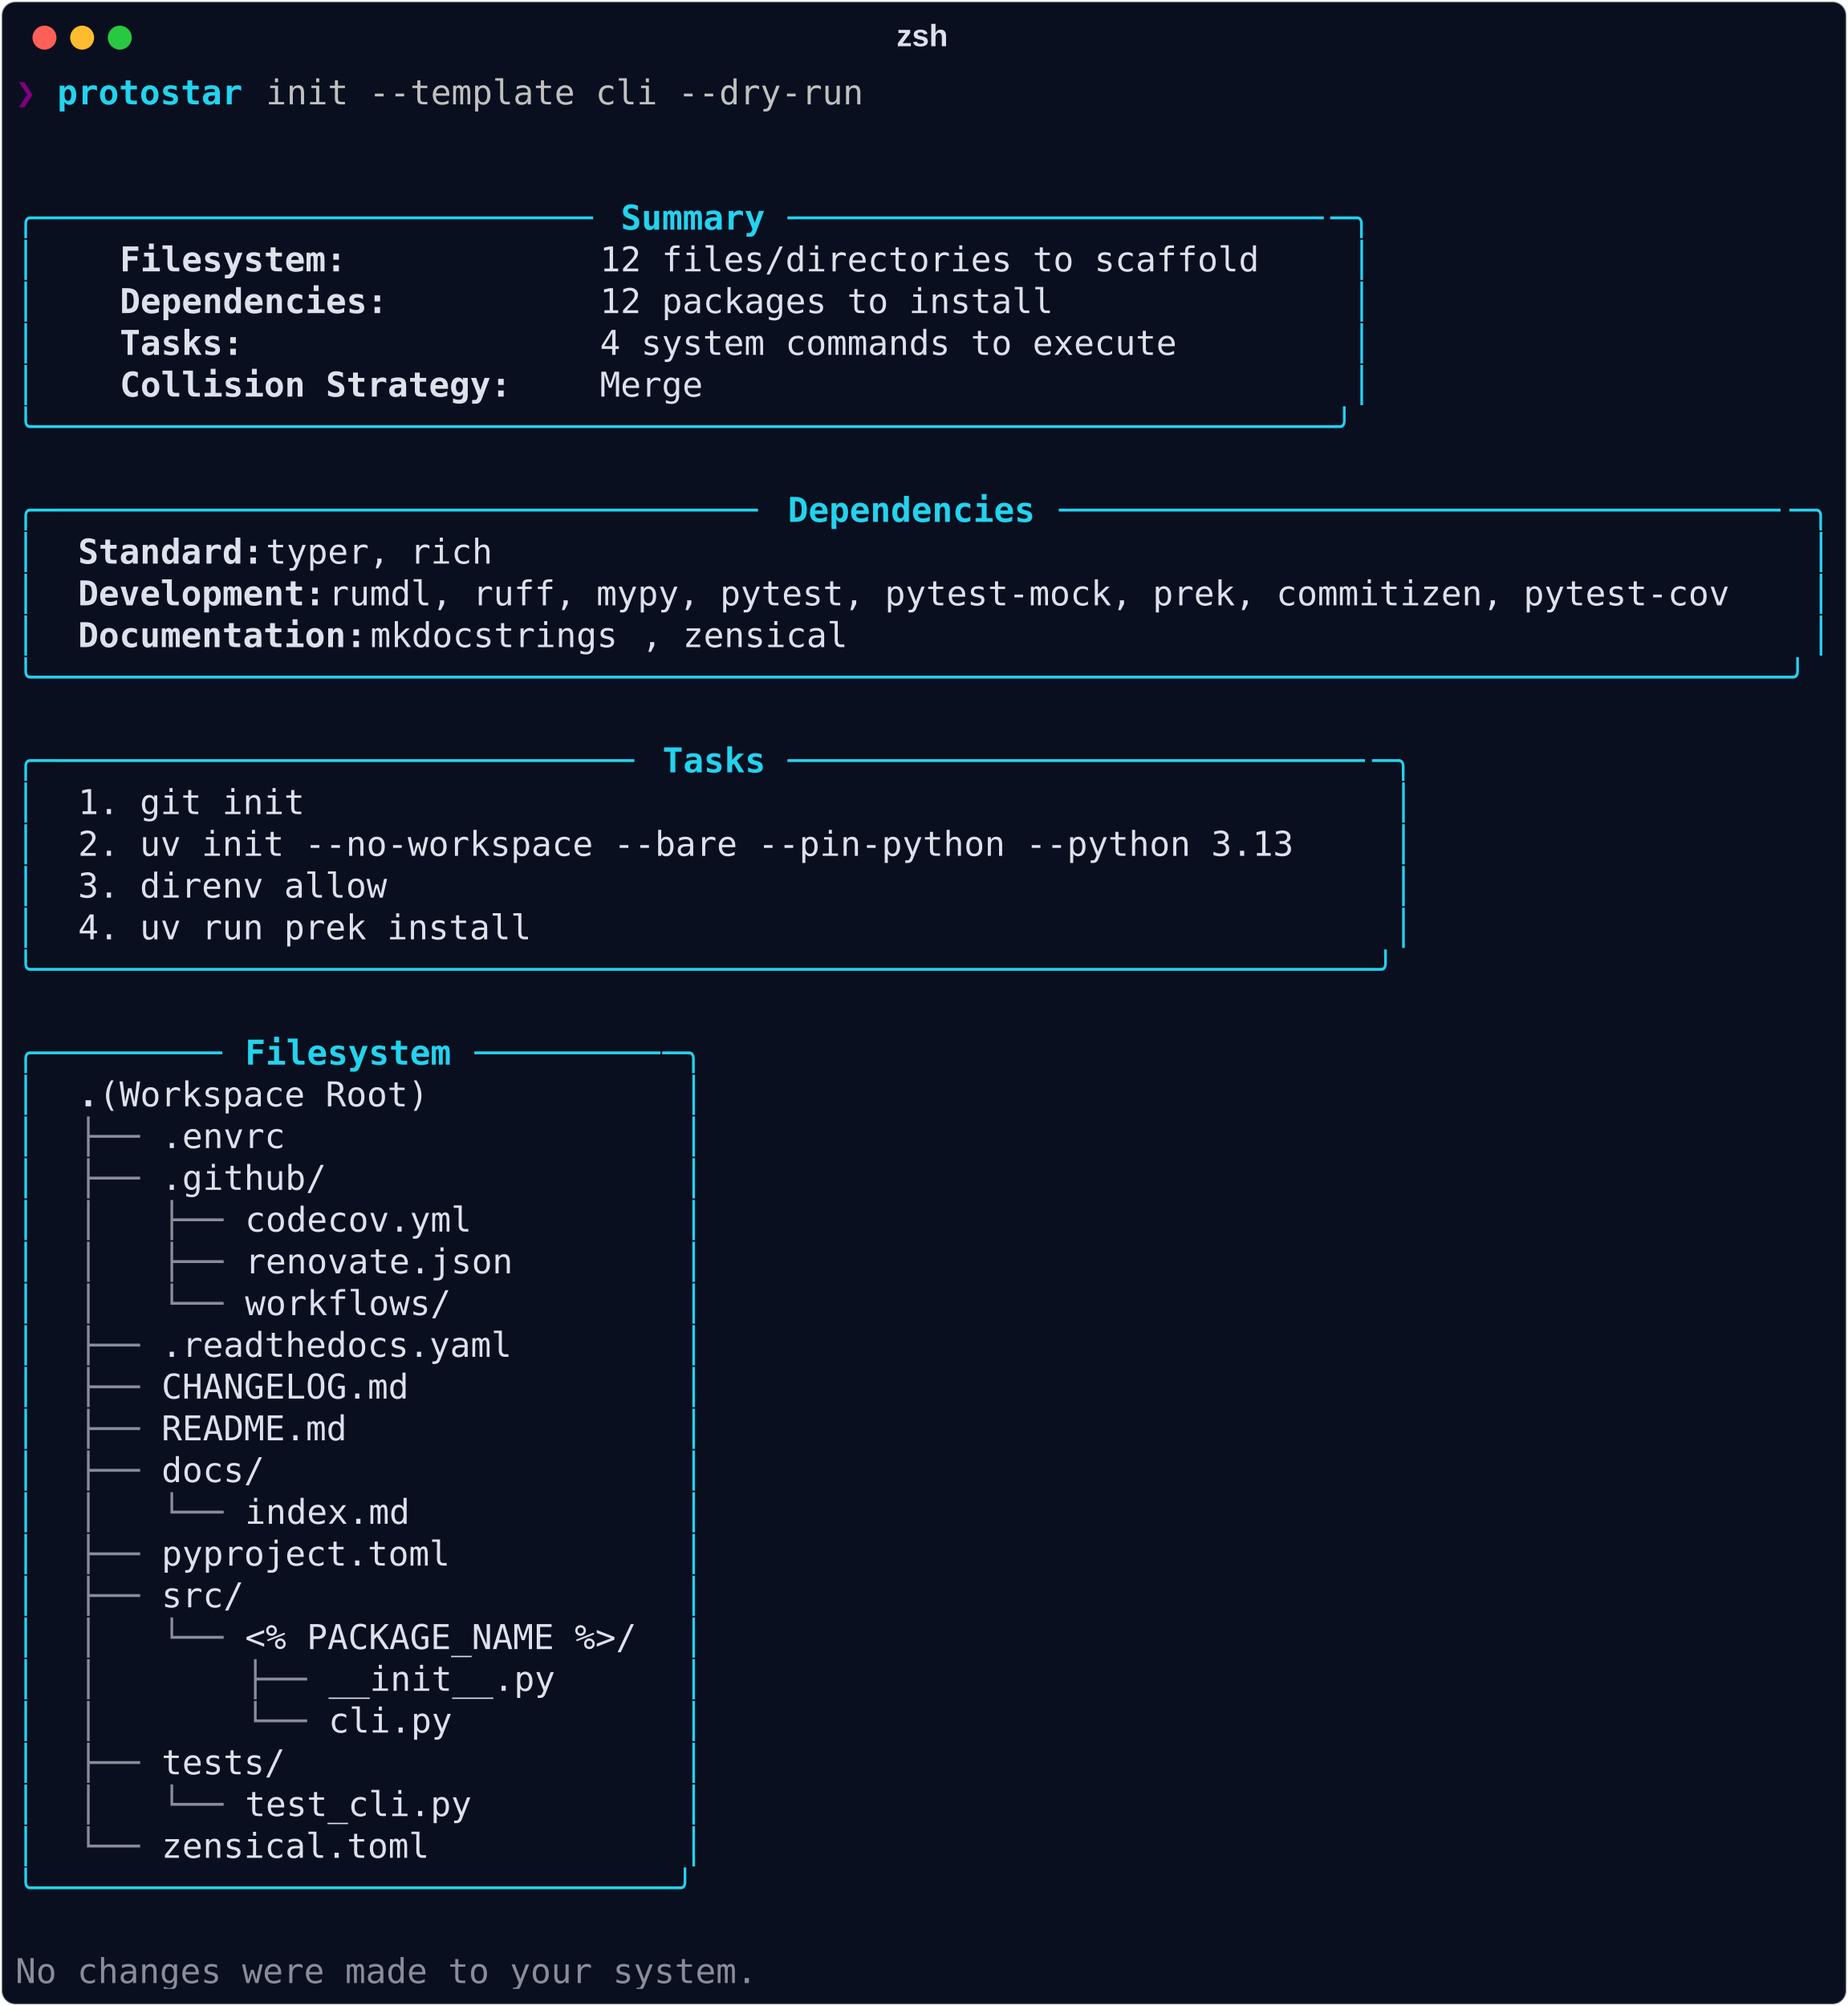
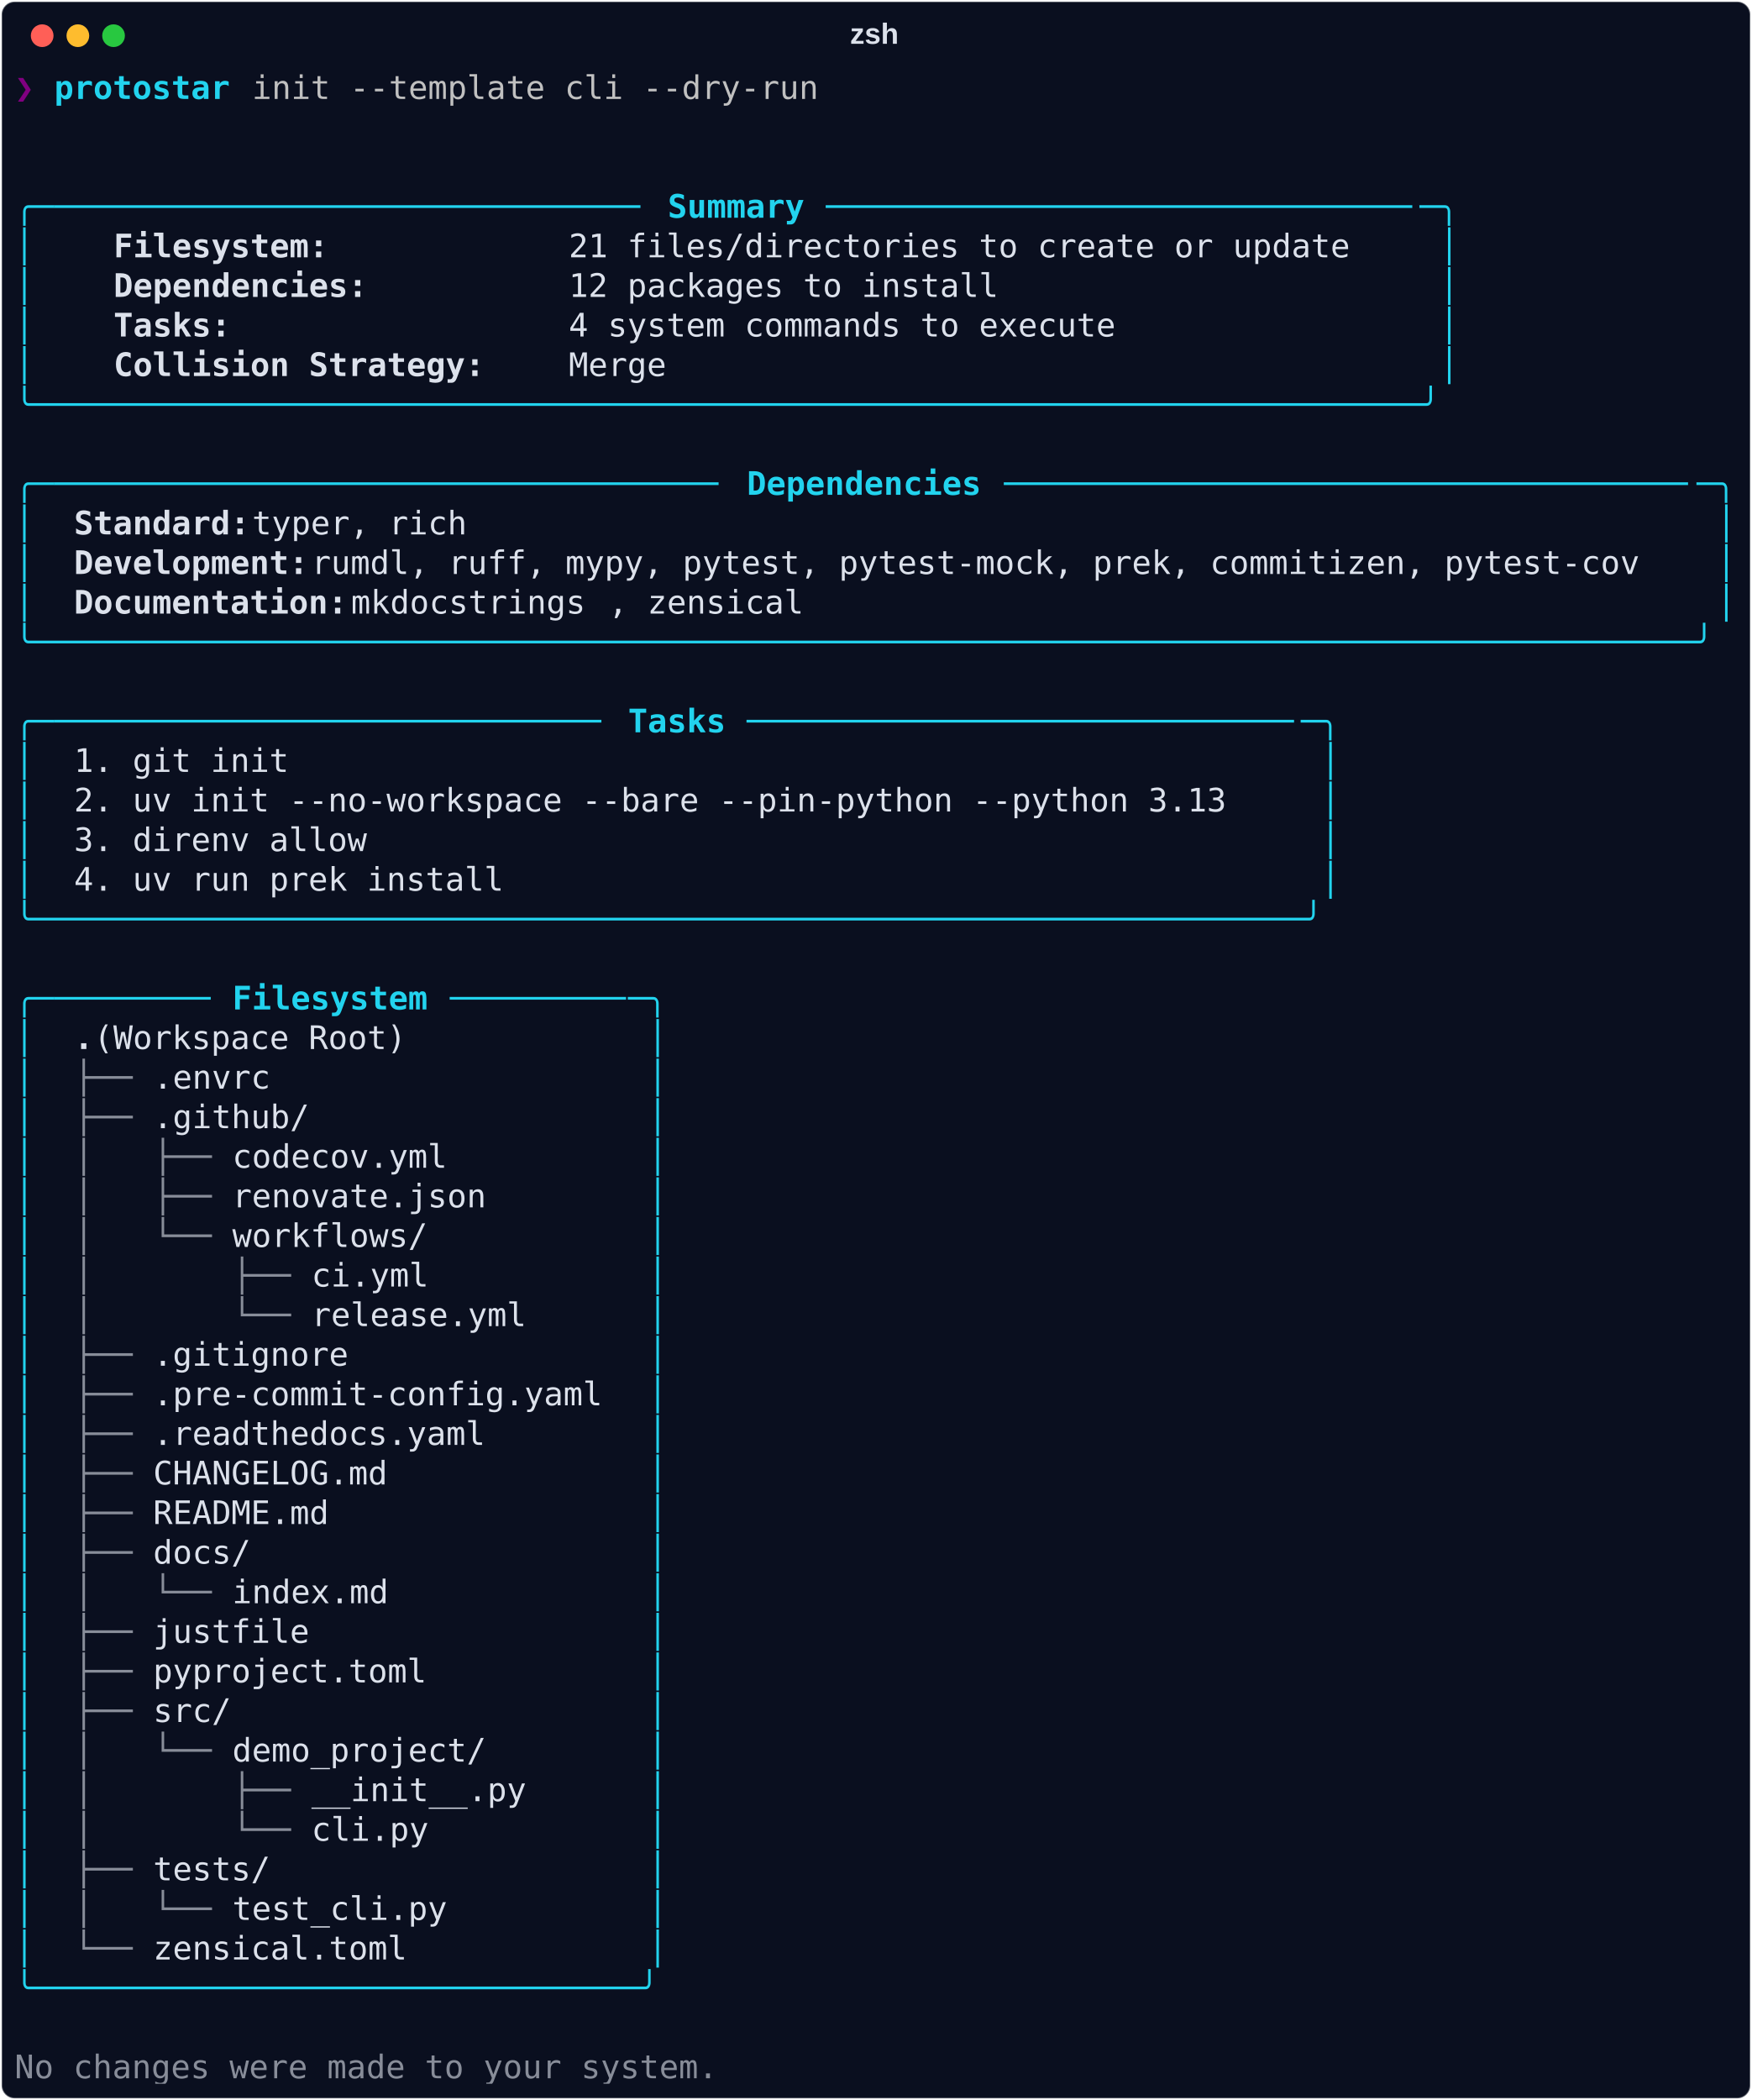
- <svg xmlns="http://www.w3.org/2000/svg" class="rich-terminal" viewBox="0 0 1080 1172.4">
+ <svg xmlns="http://www.w3.org/2000/svg" class="rich-terminal" viewBox="0 0 1080 1294.4">
  <style>

    @font-face {
        font-family: "Fira Code";
        src: local("FiraCode-Regular"),
                url("https://cdnjs.cloudflare.com/ajax/libs/firacode/6.2.0/woff2/FiraCode-Regular.woff2") format("woff2"),
                url("https://cdnjs.cloudflare.com/ajax/libs/firacode/6.2.0/woff/FiraCode-Regular.woff") format("woff");
        font-style: normal;
        font-weight: 400;
    }
    @font-face {
        font-family: "Fira Code";
        src: local("FiraCode-Bold"),
                url("https://cdnjs.cloudflare.com/ajax/libs/firacode/6.2.0/woff2/FiraCode-Bold.woff2") format("woff2"),
                url("https://cdnjs.cloudflare.com/ajax/libs/firacode/6.2.0/woff/FiraCode-Bold.woff") format("woff");
        font-style: bold;
        font-weight: 700;
    }

    .cli_dry_run-matrix {
        font-family: Fira Code, monospace;
        font-size: 20px;
        line-height: 24.4px;
        font-variant-east-asian: full-width;
    }

    .cli_dry_run-title {
        font-size: 18px;
        font-weight: bold;
        font-family: arial;
    }

    .cli_dry_run-r1 { fill: #800080;font-weight: bold }
.cli_dry_run-r2 { fill: #22d3ee;font-weight: bold }
.cli_dry_run-r3 { fill: #c0c0c0 }
.cli_dry_run-r4 { fill: #dce1eb }
.cli_dry_run-r5 { fill: #22d3ee }
.cli_dry_run-r6 { fill: #dce1eb;font-weight: bold }
.cli_dry_run-r7 { fill: #888d99 }
    </style>
  <defs>
    <clipPath id="cli_dry_run-clip-terminal">
-       <rect x="0" y="0" width="1060.4" height="1121.4" />
+       <rect x="0" y="0" width="1060.4" height="1243.4" />
    </clipPath>
    <clipPath id="cli_dry_run-line-0">
      <rect x="0" y="1.5" width="1061.4" height="24.65" />
    </clipPath>
    <clipPath id="cli_dry_run-line-1">
      <rect x="0" y="25.9" width="1061.4" height="24.65" />
    </clipPath>
    <clipPath id="cli_dry_run-line-2">
      <rect x="0" y="50.3" width="1061.4" height="24.65" />
    </clipPath>
    <clipPath id="cli_dry_run-line-3">
      <rect x="0" y="74.7" width="1061.4" height="24.65" />
    </clipPath>
    <clipPath id="cli_dry_run-line-4">
      <rect x="0" y="99.1" width="1061.4" height="24.65" />
    </clipPath>
    <clipPath id="cli_dry_run-line-5">
      <rect x="0" y="123.5" width="1061.4" height="24.65" />
    </clipPath>
    <clipPath id="cli_dry_run-line-6">
      <rect x="0" y="147.9" width="1061.4" height="24.65" />
    </clipPath>
    <clipPath id="cli_dry_run-line-7">
      <rect x="0" y="172.3" width="1061.4" height="24.65" />
    </clipPath>
    <clipPath id="cli_dry_run-line-8">
      <rect x="0" y="196.7" width="1061.4" height="24.65" />
    </clipPath>
    <clipPath id="cli_dry_run-line-9">
      <rect x="0" y="221.1" width="1061.4" height="24.65" />
    </clipPath>
    <clipPath id="cli_dry_run-line-10">
      <rect x="0" y="245.5" width="1061.4" height="24.65" />
    </clipPath>
    <clipPath id="cli_dry_run-line-11">
      <rect x="0" y="269.9" width="1061.4" height="24.65" />
    </clipPath>
    <clipPath id="cli_dry_run-line-12">
      <rect x="0" y="294.3" width="1061.4" height="24.65" />
    </clipPath>
    <clipPath id="cli_dry_run-line-13">
      <rect x="0" y="318.7" width="1061.4" height="24.65" />
    </clipPath>
    <clipPath id="cli_dry_run-line-14">
      <rect x="0" y="343.1" width="1061.4" height="24.65" />
    </clipPath>
    <clipPath id="cli_dry_run-line-15">
      <rect x="0" y="367.5" width="1061.4" height="24.65" />
    </clipPath>
    <clipPath id="cli_dry_run-line-16">
      <rect x="0" y="391.9" width="1061.4" height="24.65" />
    </clipPath>
    <clipPath id="cli_dry_run-line-17">
      <rect x="0" y="416.3" width="1061.4" height="24.65" />
    </clipPath>
    <clipPath id="cli_dry_run-line-18">
      <rect x="0" y="440.7" width="1061.4" height="24.65" />
    </clipPath>
    <clipPath id="cli_dry_run-line-19">
      <rect x="0" y="465.1" width="1061.4" height="24.65" />
    </clipPath>
    <clipPath id="cli_dry_run-line-20">
      <rect x="0" y="489.5" width="1061.4" height="24.65" />
    </clipPath>
    <clipPath id="cli_dry_run-line-21">
      <rect x="0" y="513.9" width="1061.4" height="24.65" />
    </clipPath>
    <clipPath id="cli_dry_run-line-22">
      <rect x="0" y="538.3" width="1061.4" height="24.65" />
    </clipPath>
    <clipPath id="cli_dry_run-line-23">
      <rect x="0" y="562.7" width="1061.4" height="24.65" />
    </clipPath>
    <clipPath id="cli_dry_run-line-24">
      <rect x="0" y="587.1" width="1061.4" height="24.65" />
    </clipPath>
    <clipPath id="cli_dry_run-line-25">
      <rect x="0" y="611.5" width="1061.4" height="24.65" />
    </clipPath>
    <clipPath id="cli_dry_run-line-26">
      <rect x="0" y="635.9" width="1061.4" height="24.65" />
    </clipPath>
    <clipPath id="cli_dry_run-line-27">
      <rect x="0" y="660.3" width="1061.4" height="24.65" />
    </clipPath>
    <clipPath id="cli_dry_run-line-28">
      <rect x="0" y="684.7" width="1061.4" height="24.65" />
    </clipPath>
    <clipPath id="cli_dry_run-line-29">
      <rect x="0" y="709.1" width="1061.4" height="24.65" />
    </clipPath>
    <clipPath id="cli_dry_run-line-30">
      <rect x="0" y="733.5" width="1061.4" height="24.65" />
    </clipPath>
    <clipPath id="cli_dry_run-line-31">
      <rect x="0" y="757.9" width="1061.4" height="24.65" />
    </clipPath>
    <clipPath id="cli_dry_run-line-32">
      <rect x="0" y="782.3" width="1061.4" height="24.65" />
    </clipPath>
    <clipPath id="cli_dry_run-line-33">
      <rect x="0" y="806.7" width="1061.4" height="24.65" />
    </clipPath>
    <clipPath id="cli_dry_run-line-34">
      <rect x="0" y="831.1" width="1061.4" height="24.65" />
    </clipPath>
    <clipPath id="cli_dry_run-line-35">
      <rect x="0" y="855.5" width="1061.4" height="24.65" />
    </clipPath>
    <clipPath id="cli_dry_run-line-36">
      <rect x="0" y="879.9" width="1061.4" height="24.65" />
    </clipPath>
    <clipPath id="cli_dry_run-line-37">
      <rect x="0" y="904.3" width="1061.4" height="24.65" />
    </clipPath>
    <clipPath id="cli_dry_run-line-38">
      <rect x="0" y="928.7" width="1061.4" height="24.65" />
    </clipPath>
    <clipPath id="cli_dry_run-line-39">
      <rect x="0" y="953.1" width="1061.4" height="24.65" />
    </clipPath>
    <clipPath id="cli_dry_run-line-40">
      <rect x="0" y="977.5" width="1061.4" height="24.65" />
    </clipPath>
    <clipPath id="cli_dry_run-line-41">
      <rect x="0" y="1001.9" width="1061.4" height="24.65" />
    </clipPath>
    <clipPath id="cli_dry_run-line-42">
      <rect x="0" y="1026.3" width="1061.4" height="24.65" />
    </clipPath>
    <clipPath id="cli_dry_run-line-43">
      <rect x="0" y="1050.7" width="1061.4" height="24.65" />
    </clipPath>
    <clipPath id="cli_dry_run-line-44">
      <rect x="0" y="1075.1" width="1061.4" height="24.65" />
    </clipPath>
+     <clipPath id="cli_dry_run-line-45">
+       <rect x="0" y="1099.5" width="1061.4" height="24.65" />
+     </clipPath>
+     <clipPath id="cli_dry_run-line-46">
+       <rect x="0" y="1123.9" width="1061.4" height="24.65" />
+     </clipPath>
+     <clipPath id="cli_dry_run-line-47">
+       <rect x="0" y="1148.3" width="1061.4" height="24.65" />
+     </clipPath>
+     <clipPath id="cli_dry_run-line-48">
+       <rect x="0" y="1172.7" width="1061.4" height="24.65" />
+     </clipPath>
+     <clipPath id="cli_dry_run-line-49">
+       <rect x="0" y="1197.1" width="1061.4" height="24.65" />
+     </clipPath>
  </defs>
-   <rect fill="#0a0f1f" stroke="rgba(255,255,255,0.35)" stroke-width="1" x="1" y="1" width="1078" height="1170.4" rx="8" />
+   <rect fill="#0a0f1f" stroke="rgba(255,255,255,0.35)" stroke-width="1" x="1" y="1" width="1078" height="1292.4" rx="8" />
  <text class="cli_dry_run-title" fill="#dce1eb" text-anchor="middle" x="539" y="27">zsh</text>
  <g transform="translate(26,22)">
    <circle cx="0" cy="0" r="7" fill="#ff5f57" />
    <circle cx="22" cy="0" r="7" fill="#febc2e" />
    <circle cx="44" cy="0" r="7" fill="#28c840" />
  </g>
  <g transform="translate(9, 41)" clip-path="url(#cli_dry_run-clip-terminal)">
    <g class="cli_dry_run-matrix">
      <text class="cli_dry_run-r1" x="0" y="20" textLength="24.4" clip-path="url(#cli_dry_run-line-0)">❯ </text>
      <text class="cli_dry_run-r2" x="24.4" y="20" textLength="122" clip-path="url(#cli_dry_run-line-0)">protostar </text>
      <text class="cli_dry_run-r3" x="146.4" y="20" textLength="353.8" clip-path="url(#cli_dry_run-line-0)">init --template cli --dry-run</text>
      <text class="cli_dry_run-r4" x="1061.4" y="20" textLength="12.2" clip-path="url(#cli_dry_run-line-0)">
</text>
      <text class="cli_dry_run-r4" x="1061.4" y="44.4" textLength="12.2" clip-path="url(#cli_dry_run-line-1)">
</text>
      <text class="cli_dry_run-r4" x="1061.4" y="68.8" textLength="12.2" clip-path="url(#cli_dry_run-line-2)">
</text>
      <text class="cli_dry_run-r5" x="0" y="93.2" textLength="24.4" clip-path="url(#cli_dry_run-line-3)">╭─</text>
-       <text class="cli_dry_run-r5" x="24.4" y="93.2" textLength="317.2" clip-path="url(#cli_dry_run-line-3)">──────────────────────────</text>
-       <text class="cli_dry_run-r2" x="353.8" y="93.2" textLength="85.4" clip-path="url(#cli_dry_run-line-3)">Summary</text>
-       <text class="cli_dry_run-r5" x="451.4" y="93.2" textLength="317.2" clip-path="url(#cli_dry_run-line-3)">──────────────────────────</text>
-       <text class="cli_dry_run-r5" x="768.6" y="93.2" textLength="24.4" clip-path="url(#cli_dry_run-line-3)">─╮</text>
+       <text class="cli_dry_run-r5" x="24.4" y="93.2" textLength="366" clip-path="url(#cli_dry_run-line-3)">──────────────────────────────</text>
+       <text class="cli_dry_run-r2" x="402.6" y="93.2" textLength="85.4" clip-path="url(#cli_dry_run-line-3)">Summary</text>
+       <text class="cli_dry_run-r5" x="500.2" y="93.2" textLength="366" clip-path="url(#cli_dry_run-line-3)">──────────────────────────────</text>
+       <text class="cli_dry_run-r5" x="866.2" y="93.2" textLength="24.4" clip-path="url(#cli_dry_run-line-3)">─╮</text>
      <text class="cli_dry_run-r4" x="1061.4" y="93.2" textLength="12.2" clip-path="url(#cli_dry_run-line-3)">
</text>
      <text class="cli_dry_run-r5" x="0" y="117.6" textLength="12.2" clip-path="url(#cli_dry_run-line-4)">│</text>
      <text class="cli_dry_run-r6" x="61" y="117.6" textLength="231.8" clip-path="url(#cli_dry_run-line-4)">        Filesystem:</text>
-       <text class="cli_dry_run-r4" x="341.6" y="117.6" textLength="390.4" clip-path="url(#cli_dry_run-line-4)">12 files/directories to scaffold</text>
-       <text class="cli_dry_run-r5" x="780.8" y="117.6" textLength="12.2" clip-path="url(#cli_dry_run-line-4)">│</text>
+       <text class="cli_dry_run-r4" x="341.6" y="117.6" textLength="488" clip-path="url(#cli_dry_run-line-4)">21 files/directories to create or update</text>
+       <text class="cli_dry_run-r5" x="878.4" y="117.6" textLength="12.2" clip-path="url(#cli_dry_run-line-4)">│</text>
      <text class="cli_dry_run-r4" x="1061.4" y="117.6" textLength="12.2" clip-path="url(#cli_dry_run-line-4)">
</text>
      <text class="cli_dry_run-r5" x="0" y="142" textLength="12.2" clip-path="url(#cli_dry_run-line-5)">│</text>
      <text class="cli_dry_run-r6" x="61" y="142" textLength="231.8" clip-path="url(#cli_dry_run-line-5)">      Dependencies:</text>
-       <text class="cli_dry_run-r4" x="341.6" y="142" textLength="390.4" clip-path="url(#cli_dry_run-line-5)">12 packages to install          </text>
-       <text class="cli_dry_run-r5" x="780.8" y="142" textLength="12.2" clip-path="url(#cli_dry_run-line-5)">│</text>
+       <text class="cli_dry_run-r4" x="341.6" y="142" textLength="488" clip-path="url(#cli_dry_run-line-5)">12 packages to install                  </text>
+       <text class="cli_dry_run-r5" x="878.4" y="142" textLength="12.2" clip-path="url(#cli_dry_run-line-5)">│</text>
      <text class="cli_dry_run-r4" x="1061.4" y="142" textLength="12.2" clip-path="url(#cli_dry_run-line-5)">
</text>
      <text class="cli_dry_run-r5" x="0" y="166.4" textLength="12.2" clip-path="url(#cli_dry_run-line-6)">│</text>
      <text class="cli_dry_run-r6" x="61" y="166.4" textLength="231.8" clip-path="url(#cli_dry_run-line-6)">             Tasks:</text>
-       <text class="cli_dry_run-r4" x="341.6" y="166.4" textLength="390.4" clip-path="url(#cli_dry_run-line-6)">4 system commands to execute    </text>
-       <text class="cli_dry_run-r5" x="780.8" y="166.4" textLength="12.2" clip-path="url(#cli_dry_run-line-6)">│</text>
+       <text class="cli_dry_run-r4" x="341.6" y="166.4" textLength="488" clip-path="url(#cli_dry_run-line-6)">4 system commands to execute            </text>
+       <text class="cli_dry_run-r5" x="878.4" y="166.4" textLength="12.2" clip-path="url(#cli_dry_run-line-6)">│</text>
      <text class="cli_dry_run-r4" x="1061.4" y="166.4" textLength="12.2" clip-path="url(#cli_dry_run-line-6)">
</text>
      <text class="cli_dry_run-r5" x="0" y="190.8" textLength="12.2" clip-path="url(#cli_dry_run-line-7)">│</text>
      <text class="cli_dry_run-r6" x="61" y="190.8" textLength="231.8" clip-path="url(#cli_dry_run-line-7)">Collision Strategy:</text>
-       <text class="cli_dry_run-r4" x="341.6" y="190.8" textLength="390.4" clip-path="url(#cli_dry_run-line-7)">Merge                           </text>
-       <text class="cli_dry_run-r5" x="780.8" y="190.8" textLength="12.2" clip-path="url(#cli_dry_run-line-7)">│</text>
+       <text class="cli_dry_run-r4" x="341.6" y="190.8" textLength="488" clip-path="url(#cli_dry_run-line-7)">Merge                                   </text>
+       <text class="cli_dry_run-r5" x="878.4" y="190.8" textLength="12.2" clip-path="url(#cli_dry_run-line-7)">│</text>
      <text class="cli_dry_run-r4" x="1061.4" y="190.8" textLength="12.2" clip-path="url(#cli_dry_run-line-7)">
</text>
-       <text class="cli_dry_run-r5" x="0" y="215.2" textLength="793" clip-path="url(#cli_dry_run-line-8)">╰───────────────────────────────────────────────────────────────╯</text>
+       <text class="cli_dry_run-r5" x="0" y="215.2" textLength="890.6" clip-path="url(#cli_dry_run-line-8)">╰───────────────────────────────────────────────────────────────────────╯</text>
      <text class="cli_dry_run-r4" x="1061.4" y="215.2" textLength="12.2" clip-path="url(#cli_dry_run-line-8)">
</text>
      <text class="cli_dry_run-r4" x="1061.4" y="239.6" textLength="12.2" clip-path="url(#cli_dry_run-line-9)">
</text>
      <text class="cli_dry_run-r5" x="0" y="264" textLength="24.4" clip-path="url(#cli_dry_run-line-10)">╭─</text>
      <text class="cli_dry_run-r5" x="24.4" y="264" textLength="414.8" clip-path="url(#cli_dry_run-line-10)">──────────────────────────────────</text>
      <text class="cli_dry_run-r2" x="451.4" y="264" textLength="146.4" clip-path="url(#cli_dry_run-line-10)">Dependencies</text>
      <text class="cli_dry_run-r5" x="610" y="264" textLength="427" clip-path="url(#cli_dry_run-line-10)">───────────────────────────────────</text>
      <text class="cli_dry_run-r5" x="1037" y="264" textLength="24.4" clip-path="url(#cli_dry_run-line-10)">─╮</text>
      <text class="cli_dry_run-r4" x="1061.4" y="264" textLength="12.2" clip-path="url(#cli_dry_run-line-10)">
</text>
      <text class="cli_dry_run-r5" x="0" y="288.4" textLength="12.2" clip-path="url(#cli_dry_run-line-11)">│</text>
      <text class="cli_dry_run-r6" x="36.6" y="288.4" textLength="109.8" clip-path="url(#cli_dry_run-line-11)">Standard:</text>
      <text class="cli_dry_run-r4" x="146.4" y="288.4" textLength="146.4" clip-path="url(#cli_dry_run-line-11)"> typer, rich</text>
      <text class="cli_dry_run-r5" x="1049.2" y="288.4" textLength="12.2" clip-path="url(#cli_dry_run-line-11)">│</text>
      <text class="cli_dry_run-r4" x="1061.4" y="288.4" textLength="12.2" clip-path="url(#cli_dry_run-line-11)">
</text>
      <text class="cli_dry_run-r5" x="0" y="312.8" textLength="12.2" clip-path="url(#cli_dry_run-line-12)">│</text>
      <text class="cli_dry_run-r6" x="36.6" y="312.8" textLength="146.4" clip-path="url(#cli_dry_run-line-12)">Development:</text>
      <text class="cli_dry_run-r4" x="183" y="312.8" textLength="841.8" clip-path="url(#cli_dry_run-line-12)"> rumdl, ruff, mypy, pytest, pytest-mock, prek, commitizen, pytest-cov</text>
      <text class="cli_dry_run-r5" x="1049.2" y="312.8" textLength="12.2" clip-path="url(#cli_dry_run-line-12)">│</text>
      <text class="cli_dry_run-r4" x="1061.4" y="312.8" textLength="12.2" clip-path="url(#cli_dry_run-line-12)">
</text>
      <text class="cli_dry_run-r5" x="0" y="337.2" textLength="12.2" clip-path="url(#cli_dry_run-line-13)">│</text>
      <text class="cli_dry_run-r6" x="36.6" y="337.2" textLength="170.8" clip-path="url(#cli_dry_run-line-13)">Documentation:</text>
      <text class="cli_dry_run-r4" x="207.4" y="337.2" textLength="158.6" clip-path="url(#cli_dry_run-line-13)"> mkdocstrings</text>
      <text class="cli_dry_run-r4" x="366" y="337.2" textLength="122" clip-path="url(#cli_dry_run-line-13)">, zensical</text>
      <text class="cli_dry_run-r5" x="1049.2" y="337.2" textLength="12.2" clip-path="url(#cli_dry_run-line-13)">│</text>
      <text class="cli_dry_run-r4" x="1061.4" y="337.2" textLength="12.2" clip-path="url(#cli_dry_run-line-13)">
</text>
      <text class="cli_dry_run-r5" x="0" y="361.6" textLength="1061.4" clip-path="url(#cli_dry_run-line-14)">╰─────────────────────────────────────────────────────────────────────────────────────╯</text>
      <text class="cli_dry_run-r4" x="1061.4" y="361.6" textLength="12.2" clip-path="url(#cli_dry_run-line-14)">
</text>
      <text class="cli_dry_run-r4" x="1061.4" y="386" textLength="12.2" clip-path="url(#cli_dry_run-line-15)">
</text>
      <text class="cli_dry_run-r5" x="0" y="410.4" textLength="24.4" clip-path="url(#cli_dry_run-line-16)">╭─</text>
      <text class="cli_dry_run-r5" x="24.4" y="410.4" textLength="341.6" clip-path="url(#cli_dry_run-line-16)">────────────────────────────</text>
      <text class="cli_dry_run-r2" x="378.2" y="410.4" textLength="61" clip-path="url(#cli_dry_run-line-16)">Tasks</text>
      <text class="cli_dry_run-r5" x="451.4" y="410.4" textLength="341.6" clip-path="url(#cli_dry_run-line-16)">────────────────────────────</text>
      <text class="cli_dry_run-r5" x="793" y="410.4" textLength="24.4" clip-path="url(#cli_dry_run-line-16)">─╮</text>
      <text class="cli_dry_run-r4" x="1061.4" y="410.4" textLength="12.2" clip-path="url(#cli_dry_run-line-16)">
</text>
      <text class="cli_dry_run-r5" x="0" y="434.8" textLength="12.2" clip-path="url(#cli_dry_run-line-17)">│</text>
      <text class="cli_dry_run-r4" x="36.6" y="434.8" textLength="158.6" clip-path="url(#cli_dry_run-line-17)">  1. git init</text>
      <text class="cli_dry_run-r5" x="805.2" y="434.8" textLength="12.2" clip-path="url(#cli_dry_run-line-17)">│</text>
      <text class="cli_dry_run-r4" x="1061.4" y="434.8" textLength="12.2" clip-path="url(#cli_dry_run-line-17)">
</text>
      <text class="cli_dry_run-r5" x="0" y="459.2" textLength="12.2" clip-path="url(#cli_dry_run-line-18)">│</text>
      <text class="cli_dry_run-r4" x="36.6" y="459.2" textLength="744.2" clip-path="url(#cli_dry_run-line-18)">  2. uv init --no-workspace --bare --pin-python --python 3.13</text>
      <text class="cli_dry_run-r5" x="805.2" y="459.2" textLength="12.2" clip-path="url(#cli_dry_run-line-18)">│</text>
      <text class="cli_dry_run-r4" x="1061.4" y="459.2" textLength="12.2" clip-path="url(#cli_dry_run-line-18)">
</text>
      <text class="cli_dry_run-r5" x="0" y="483.6" textLength="12.2" clip-path="url(#cli_dry_run-line-19)">│</text>
      <text class="cli_dry_run-r4" x="36.6" y="483.6" textLength="207.4" clip-path="url(#cli_dry_run-line-19)">  3. direnv allow</text>
      <text class="cli_dry_run-r5" x="805.2" y="483.6" textLength="12.2" clip-path="url(#cli_dry_run-line-19)">│</text>
      <text class="cli_dry_run-r4" x="1061.4" y="483.6" textLength="12.2" clip-path="url(#cli_dry_run-line-19)">
</text>
      <text class="cli_dry_run-r5" x="0" y="508" textLength="12.2" clip-path="url(#cli_dry_run-line-20)">│</text>
      <text class="cli_dry_run-r4" x="36.6" y="508" textLength="292.8" clip-path="url(#cli_dry_run-line-20)">  4. uv run prek install</text>
      <text class="cli_dry_run-r5" x="805.2" y="508" textLength="12.2" clip-path="url(#cli_dry_run-line-20)">│</text>
      <text class="cli_dry_run-r4" x="1061.4" y="508" textLength="12.2" clip-path="url(#cli_dry_run-line-20)">
</text>
      <text class="cli_dry_run-r5" x="0" y="532.4" textLength="817.4" clip-path="url(#cli_dry_run-line-21)">╰─────────────────────────────────────────────────────────────────╯</text>
      <text class="cli_dry_run-r4" x="1061.4" y="532.4" textLength="12.2" clip-path="url(#cli_dry_run-line-21)">
</text>
      <text class="cli_dry_run-r4" x="1061.4" y="556.8" textLength="12.2" clip-path="url(#cli_dry_run-line-22)">
</text>
      <text class="cli_dry_run-r5" x="0" y="581.2" textLength="24.4" clip-path="url(#cli_dry_run-line-23)">╭─</text>
      <text class="cli_dry_run-r5" x="24.4" y="581.2" textLength="97.6" clip-path="url(#cli_dry_run-line-23)">────────</text>
      <text class="cli_dry_run-r2" x="134.2" y="581.2" textLength="122" clip-path="url(#cli_dry_run-line-23)">Filesystem</text>
      <text class="cli_dry_run-r5" x="268.4" y="581.2" textLength="109.8" clip-path="url(#cli_dry_run-line-23)">─────────</text>
      <text class="cli_dry_run-r5" x="378.2" y="581.2" textLength="24.4" clip-path="url(#cli_dry_run-line-23)">─╮</text>
      <text class="cli_dry_run-r4" x="1061.4" y="581.2" textLength="12.2" clip-path="url(#cli_dry_run-line-23)">
</text>
      <text class="cli_dry_run-r5" x="0" y="605.6" textLength="12.2" clip-path="url(#cli_dry_run-line-24)">│</text>
      <text class="cli_dry_run-r6" x="36.6" y="605.6" textLength="12.2" clip-path="url(#cli_dry_run-line-24)">.</text>
      <text class="cli_dry_run-r4" x="48.8" y="605.6" textLength="207.4" clip-path="url(#cli_dry_run-line-24)"> (Workspace Root)</text>
      <text class="cli_dry_run-r5" x="390.4" y="605.6" textLength="12.2" clip-path="url(#cli_dry_run-line-24)">│</text>
      <text class="cli_dry_run-r4" x="1061.4" y="605.6" textLength="12.2" clip-path="url(#cli_dry_run-line-24)">
</text>
      <text class="cli_dry_run-r5" x="0" y="630" textLength="12.2" clip-path="url(#cli_dry_run-line-25)">│</text>
      <text class="cli_dry_run-r7" x="36.6" y="630" textLength="48.8" clip-path="url(#cli_dry_run-line-25)">├── </text>
      <text class="cli_dry_run-r4" x="85.4" y="630" textLength="73.2" clip-path="url(#cli_dry_run-line-25)">.envrc</text>
      <text class="cli_dry_run-r5" x="390.4" y="630" textLength="12.2" clip-path="url(#cli_dry_run-line-25)">│</text>
      <text class="cli_dry_run-r4" x="1061.4" y="630" textLength="12.2" clip-path="url(#cli_dry_run-line-25)">
</text>
      <text class="cli_dry_run-r5" x="0" y="654.4" textLength="12.2" clip-path="url(#cli_dry_run-line-26)">│</text>
      <text class="cli_dry_run-r7" x="36.6" y="654.4" textLength="48.8" clip-path="url(#cli_dry_run-line-26)">├── </text>
      <text class="cli_dry_run-r4" x="85.4" y="654.4" textLength="97.6" clip-path="url(#cli_dry_run-line-26)">.github/</text>
      <text class="cli_dry_run-r5" x="390.4" y="654.4" textLength="12.2" clip-path="url(#cli_dry_run-line-26)">│</text>
      <text class="cli_dry_run-r4" x="1061.4" y="654.4" textLength="12.2" clip-path="url(#cli_dry_run-line-26)">
</text>
      <text class="cli_dry_run-r5" x="0" y="678.8" textLength="12.2" clip-path="url(#cli_dry_run-line-27)">│</text>
      <text class="cli_dry_run-r7" x="36.6" y="678.8" textLength="48.8" clip-path="url(#cli_dry_run-line-27)">│   </text>
      <text class="cli_dry_run-r7" x="85.4" y="678.8" textLength="48.8" clip-path="url(#cli_dry_run-line-27)">├── </text>
      <text class="cli_dry_run-r4" x="134.2" y="678.8" textLength="134.2" clip-path="url(#cli_dry_run-line-27)">codecov.yml</text>
      <text class="cli_dry_run-r5" x="390.4" y="678.8" textLength="12.2" clip-path="url(#cli_dry_run-line-27)">│</text>
      <text class="cli_dry_run-r4" x="1061.4" y="678.8" textLength="12.2" clip-path="url(#cli_dry_run-line-27)">
</text>
      <text class="cli_dry_run-r5" x="0" y="703.2" textLength="12.2" clip-path="url(#cli_dry_run-line-28)">│</text>
      <text class="cli_dry_run-r7" x="36.6" y="703.2" textLength="48.8" clip-path="url(#cli_dry_run-line-28)">│   </text>
      <text class="cli_dry_run-r7" x="85.4" y="703.2" textLength="48.8" clip-path="url(#cli_dry_run-line-28)">├── </text>
      <text class="cli_dry_run-r4" x="134.2" y="703.2" textLength="158.6" clip-path="url(#cli_dry_run-line-28)">renovate.json</text>
      <text class="cli_dry_run-r5" x="390.4" y="703.2" textLength="12.2" clip-path="url(#cli_dry_run-line-28)">│</text>
      <text class="cli_dry_run-r4" x="1061.4" y="703.2" textLength="12.2" clip-path="url(#cli_dry_run-line-28)">
</text>
      <text class="cli_dry_run-r5" x="0" y="727.6" textLength="12.2" clip-path="url(#cli_dry_run-line-29)">│</text>
      <text class="cli_dry_run-r7" x="36.6" y="727.6" textLength="48.8" clip-path="url(#cli_dry_run-line-29)">│   </text>
      <text class="cli_dry_run-r7" x="85.4" y="727.6" textLength="48.8" clip-path="url(#cli_dry_run-line-29)">└── </text>
      <text class="cli_dry_run-r4" x="134.2" y="727.6" textLength="122" clip-path="url(#cli_dry_run-line-29)">workflows/</text>
      <text class="cli_dry_run-r5" x="390.4" y="727.6" textLength="12.2" clip-path="url(#cli_dry_run-line-29)">│</text>
      <text class="cli_dry_run-r4" x="1061.4" y="727.6" textLength="12.2" clip-path="url(#cli_dry_run-line-29)">
</text>
      <text class="cli_dry_run-r5" x="0" y="752" textLength="12.2" clip-path="url(#cli_dry_run-line-30)">│</text>
-       <text class="cli_dry_run-r7" x="36.6" y="752" textLength="48.8" clip-path="url(#cli_dry_run-line-30)">├── </text>
-       <text class="cli_dry_run-r4" x="85.4" y="752" textLength="207.4" clip-path="url(#cli_dry_run-line-30)">.readthedocs.yaml</text>
+       <text class="cli_dry_run-r7" x="36.6" y="752" textLength="48.8" clip-path="url(#cli_dry_run-line-30)">│   </text>
+       <text class="cli_dry_run-r7" x="134.2" y="752" textLength="48.8" clip-path="url(#cli_dry_run-line-30)">├── </text>
+       <text class="cli_dry_run-r4" x="183" y="752" textLength="73.2" clip-path="url(#cli_dry_run-line-30)">ci.yml</text>
      <text class="cli_dry_run-r5" x="390.4" y="752" textLength="12.2" clip-path="url(#cli_dry_run-line-30)">│</text>
      <text class="cli_dry_run-r4" x="1061.4" y="752" textLength="12.2" clip-path="url(#cli_dry_run-line-30)">
</text>
      <text class="cli_dry_run-r5" x="0" y="776.4" textLength="12.2" clip-path="url(#cli_dry_run-line-31)">│</text>
-       <text class="cli_dry_run-r7" x="36.6" y="776.4" textLength="48.8" clip-path="url(#cli_dry_run-line-31)">├── </text>
-       <text class="cli_dry_run-r4" x="85.4" y="776.4" textLength="146.4" clip-path="url(#cli_dry_run-line-31)">CHANGELOG.md</text>
+       <text class="cli_dry_run-r7" x="36.6" y="776.4" textLength="48.8" clip-path="url(#cli_dry_run-line-31)">│   </text>
+       <text class="cli_dry_run-r7" x="134.2" y="776.4" textLength="48.8" clip-path="url(#cli_dry_run-line-31)">└── </text>
+       <text class="cli_dry_run-r4" x="183" y="776.4" textLength="134.2" clip-path="url(#cli_dry_run-line-31)">release.yml</text>
      <text class="cli_dry_run-r5" x="390.4" y="776.4" textLength="12.2" clip-path="url(#cli_dry_run-line-31)">│</text>
      <text class="cli_dry_run-r4" x="1061.4" y="776.4" textLength="12.2" clip-path="url(#cli_dry_run-line-31)">
</text>
      <text class="cli_dry_run-r5" x="0" y="800.8" textLength="12.2" clip-path="url(#cli_dry_run-line-32)">│</text>
      <text class="cli_dry_run-r7" x="36.6" y="800.8" textLength="48.8" clip-path="url(#cli_dry_run-line-32)">├── </text>
-       <text class="cli_dry_run-r4" x="85.4" y="800.8" textLength="109.8" clip-path="url(#cli_dry_run-line-32)">README.md</text>
+       <text class="cli_dry_run-r4" x="85.4" y="800.8" textLength="122" clip-path="url(#cli_dry_run-line-32)">.gitignore</text>
      <text class="cli_dry_run-r5" x="390.4" y="800.8" textLength="12.2" clip-path="url(#cli_dry_run-line-32)">│</text>
      <text class="cli_dry_run-r4" x="1061.4" y="800.8" textLength="12.2" clip-path="url(#cli_dry_run-line-32)">
</text>
      <text class="cli_dry_run-r5" x="0" y="825.2" textLength="12.2" clip-path="url(#cli_dry_run-line-33)">│</text>
      <text class="cli_dry_run-r7" x="36.6" y="825.2" textLength="48.8" clip-path="url(#cli_dry_run-line-33)">├── </text>
-       <text class="cli_dry_run-r4" x="85.4" y="825.2" textLength="61" clip-path="url(#cli_dry_run-line-33)">docs/</text>
+       <text class="cli_dry_run-r4" x="85.4" y="825.2" textLength="280.6" clip-path="url(#cli_dry_run-line-33)">.pre-commit-config.yaml</text>
      <text class="cli_dry_run-r5" x="390.4" y="825.2" textLength="12.2" clip-path="url(#cli_dry_run-line-33)">│</text>
      <text class="cli_dry_run-r4" x="1061.4" y="825.2" textLength="12.2" clip-path="url(#cli_dry_run-line-33)">
</text>
      <text class="cli_dry_run-r5" x="0" y="849.6" textLength="12.2" clip-path="url(#cli_dry_run-line-34)">│</text>
-       <text class="cli_dry_run-r7" x="36.6" y="849.6" textLength="48.8" clip-path="url(#cli_dry_run-line-34)">│   </text>
-       <text class="cli_dry_run-r7" x="85.4" y="849.6" textLength="48.8" clip-path="url(#cli_dry_run-line-34)">└── </text>
-       <text class="cli_dry_run-r4" x="134.2" y="849.6" textLength="97.6" clip-path="url(#cli_dry_run-line-34)">index.md</text>
+       <text class="cli_dry_run-r7" x="36.6" y="849.6" textLength="48.8" clip-path="url(#cli_dry_run-line-34)">├── </text>
+       <text class="cli_dry_run-r4" x="85.4" y="849.6" textLength="207.4" clip-path="url(#cli_dry_run-line-34)">.readthedocs.yaml</text>
      <text class="cli_dry_run-r5" x="390.4" y="849.6" textLength="12.2" clip-path="url(#cli_dry_run-line-34)">│</text>
      <text class="cli_dry_run-r4" x="1061.4" y="849.6" textLength="12.2" clip-path="url(#cli_dry_run-line-34)">
</text>
      <text class="cli_dry_run-r5" x="0" y="874" textLength="12.2" clip-path="url(#cli_dry_run-line-35)">│</text>
      <text class="cli_dry_run-r7" x="36.6" y="874" textLength="48.8" clip-path="url(#cli_dry_run-line-35)">├── </text>
-       <text class="cli_dry_run-r4" x="85.4" y="874" textLength="170.8" clip-path="url(#cli_dry_run-line-35)">pyproject.toml</text>
+       <text class="cli_dry_run-r4" x="85.4" y="874" textLength="146.4" clip-path="url(#cli_dry_run-line-35)">CHANGELOG.md</text>
      <text class="cli_dry_run-r5" x="390.4" y="874" textLength="12.2" clip-path="url(#cli_dry_run-line-35)">│</text>
      <text class="cli_dry_run-r4" x="1061.4" y="874" textLength="12.2" clip-path="url(#cli_dry_run-line-35)">
</text>
      <text class="cli_dry_run-r5" x="0" y="898.4" textLength="12.2" clip-path="url(#cli_dry_run-line-36)">│</text>
      <text class="cli_dry_run-r7" x="36.6" y="898.4" textLength="48.8" clip-path="url(#cli_dry_run-line-36)">├── </text>
-       <text class="cli_dry_run-r4" x="85.4" y="898.4" textLength="48.8" clip-path="url(#cli_dry_run-line-36)">src/</text>
+       <text class="cli_dry_run-r4" x="85.4" y="898.4" textLength="109.8" clip-path="url(#cli_dry_run-line-36)">README.md</text>
      <text class="cli_dry_run-r5" x="390.4" y="898.4" textLength="12.2" clip-path="url(#cli_dry_run-line-36)">│</text>
      <text class="cli_dry_run-r4" x="1061.4" y="898.4" textLength="12.2" clip-path="url(#cli_dry_run-line-36)">
</text>
      <text class="cli_dry_run-r5" x="0" y="922.8" textLength="12.2" clip-path="url(#cli_dry_run-line-37)">│</text>
-       <text class="cli_dry_run-r7" x="36.6" y="922.8" textLength="48.8" clip-path="url(#cli_dry_run-line-37)">│   </text>
-       <text class="cli_dry_run-r7" x="85.4" y="922.8" textLength="48.8" clip-path="url(#cli_dry_run-line-37)">└── </text>
-       <text class="cli_dry_run-r4" x="134.2" y="922.8" textLength="231.8" clip-path="url(#cli_dry_run-line-37)">&lt;% PACKAGE_NAME %&gt;/</text>
+       <text class="cli_dry_run-r7" x="36.6" y="922.8" textLength="48.8" clip-path="url(#cli_dry_run-line-37)">├── </text>
+       <text class="cli_dry_run-r4" x="85.4" y="922.8" textLength="61" clip-path="url(#cli_dry_run-line-37)">docs/</text>
      <text class="cli_dry_run-r5" x="390.4" y="922.8" textLength="12.2" clip-path="url(#cli_dry_run-line-37)">│</text>
      <text class="cli_dry_run-r4" x="1061.4" y="922.8" textLength="12.2" clip-path="url(#cli_dry_run-line-37)">
</text>
      <text class="cli_dry_run-r5" x="0" y="947.2" textLength="12.2" clip-path="url(#cli_dry_run-line-38)">│</text>
      <text class="cli_dry_run-r7" x="36.6" y="947.2" textLength="48.8" clip-path="url(#cli_dry_run-line-38)">│   </text>
-       <text class="cli_dry_run-r7" x="134.2" y="947.2" textLength="48.8" clip-path="url(#cli_dry_run-line-38)">├── </text>
-       <text class="cli_dry_run-r4" x="183" y="947.2" textLength="134.2" clip-path="url(#cli_dry_run-line-38)">__init__.py</text>
+       <text class="cli_dry_run-r7" x="85.4" y="947.2" textLength="48.8" clip-path="url(#cli_dry_run-line-38)">└── </text>
+       <text class="cli_dry_run-r4" x="134.2" y="947.2" textLength="97.6" clip-path="url(#cli_dry_run-line-38)">index.md</text>
      <text class="cli_dry_run-r5" x="390.4" y="947.2" textLength="12.2" clip-path="url(#cli_dry_run-line-38)">│</text>
      <text class="cli_dry_run-r4" x="1061.4" y="947.2" textLength="12.2" clip-path="url(#cli_dry_run-line-38)">
</text>
      <text class="cli_dry_run-r5" x="0" y="971.6" textLength="12.2" clip-path="url(#cli_dry_run-line-39)">│</text>
-       <text class="cli_dry_run-r7" x="36.6" y="971.6" textLength="48.8" clip-path="url(#cli_dry_run-line-39)">│   </text>
-       <text class="cli_dry_run-r7" x="134.2" y="971.6" textLength="48.8" clip-path="url(#cli_dry_run-line-39)">└── </text>
-       <text class="cli_dry_run-r4" x="183" y="971.6" textLength="73.2" clip-path="url(#cli_dry_run-line-39)">cli.py</text>
+       <text class="cli_dry_run-r7" x="36.6" y="971.6" textLength="48.8" clip-path="url(#cli_dry_run-line-39)">├── </text>
+       <text class="cli_dry_run-r4" x="85.4" y="971.6" textLength="97.6" clip-path="url(#cli_dry_run-line-39)">justfile</text>
      <text class="cli_dry_run-r5" x="390.4" y="971.6" textLength="12.2" clip-path="url(#cli_dry_run-line-39)">│</text>
      <text class="cli_dry_run-r4" x="1061.4" y="971.6" textLength="12.2" clip-path="url(#cli_dry_run-line-39)">
</text>
      <text class="cli_dry_run-r5" x="0" y="996" textLength="12.2" clip-path="url(#cli_dry_run-line-40)">│</text>
      <text class="cli_dry_run-r7" x="36.6" y="996" textLength="48.8" clip-path="url(#cli_dry_run-line-40)">├── </text>
-       <text class="cli_dry_run-r4" x="85.4" y="996" textLength="73.2" clip-path="url(#cli_dry_run-line-40)">tests/</text>
+       <text class="cli_dry_run-r4" x="85.4" y="996" textLength="170.8" clip-path="url(#cli_dry_run-line-40)">pyproject.toml</text>
      <text class="cli_dry_run-r5" x="390.4" y="996" textLength="12.2" clip-path="url(#cli_dry_run-line-40)">│</text>
      <text class="cli_dry_run-r4" x="1061.4" y="996" textLength="12.2" clip-path="url(#cli_dry_run-line-40)">
</text>
      <text class="cli_dry_run-r5" x="0" y="1020.4" textLength="12.2" clip-path="url(#cli_dry_run-line-41)">│</text>
-       <text class="cli_dry_run-r7" x="36.6" y="1020.4" textLength="48.8" clip-path="url(#cli_dry_run-line-41)">│   </text>
-       <text class="cli_dry_run-r7" x="85.4" y="1020.4" textLength="48.8" clip-path="url(#cli_dry_run-line-41)">└── </text>
-       <text class="cli_dry_run-r4" x="134.2" y="1020.4" textLength="134.2" clip-path="url(#cli_dry_run-line-41)">test_cli.py</text>
+       <text class="cli_dry_run-r7" x="36.6" y="1020.4" textLength="48.8" clip-path="url(#cli_dry_run-line-41)">├── </text>
+       <text class="cli_dry_run-r4" x="85.4" y="1020.4" textLength="48.8" clip-path="url(#cli_dry_run-line-41)">src/</text>
      <text class="cli_dry_run-r5" x="390.4" y="1020.4" textLength="12.2" clip-path="url(#cli_dry_run-line-41)">│</text>
      <text class="cli_dry_run-r4" x="1061.4" y="1020.4" textLength="12.2" clip-path="url(#cli_dry_run-line-41)">
</text>
      <text class="cli_dry_run-r5" x="0" y="1044.8" textLength="12.2" clip-path="url(#cli_dry_run-line-42)">│</text>
-       <text class="cli_dry_run-r7" x="36.6" y="1044.8" textLength="48.8" clip-path="url(#cli_dry_run-line-42)">└── </text>
-       <text class="cli_dry_run-r4" x="85.4" y="1044.8" textLength="158.6" clip-path="url(#cli_dry_run-line-42)">zensical.toml</text>
+       <text class="cli_dry_run-r7" x="36.6" y="1044.8" textLength="48.8" clip-path="url(#cli_dry_run-line-42)">│   </text>
+       <text class="cli_dry_run-r7" x="85.4" y="1044.8" textLength="48.8" clip-path="url(#cli_dry_run-line-42)">└── </text>
+       <text class="cli_dry_run-r4" x="134.2" y="1044.8" textLength="158.6" clip-path="url(#cli_dry_run-line-42)">demo_project/</text>
      <text class="cli_dry_run-r5" x="390.4" y="1044.8" textLength="12.2" clip-path="url(#cli_dry_run-line-42)">│</text>
      <text class="cli_dry_run-r4" x="1061.4" y="1044.8" textLength="12.2" clip-path="url(#cli_dry_run-line-42)">
</text>
-       <text class="cli_dry_run-r5" x="0" y="1069.2" textLength="402.6" clip-path="url(#cli_dry_run-line-43)">╰───────────────────────────────╯</text>
+       <text class="cli_dry_run-r5" x="0" y="1069.2" textLength="12.2" clip-path="url(#cli_dry_run-line-43)">│</text>
+       <text class="cli_dry_run-r7" x="36.6" y="1069.2" textLength="48.8" clip-path="url(#cli_dry_run-line-43)">│   </text>
+       <text class="cli_dry_run-r7" x="134.2" y="1069.2" textLength="48.8" clip-path="url(#cli_dry_run-line-43)">├── </text>
+       <text class="cli_dry_run-r4" x="183" y="1069.2" textLength="134.2" clip-path="url(#cli_dry_run-line-43)">__init__.py</text>
+       <text class="cli_dry_run-r5" x="390.4" y="1069.2" textLength="12.2" clip-path="url(#cli_dry_run-line-43)">│</text>
      <text class="cli_dry_run-r4" x="1061.4" y="1069.2" textLength="12.2" clip-path="url(#cli_dry_run-line-43)">
</text>
+       <text class="cli_dry_run-r5" x="0" y="1093.6" textLength="12.2" clip-path="url(#cli_dry_run-line-44)">│</text>
+       <text class="cli_dry_run-r7" x="36.6" y="1093.6" textLength="48.8" clip-path="url(#cli_dry_run-line-44)">│   </text>
+       <text class="cli_dry_run-r7" x="134.2" y="1093.6" textLength="48.8" clip-path="url(#cli_dry_run-line-44)">└── </text>
+       <text class="cli_dry_run-r4" x="183" y="1093.6" textLength="73.2" clip-path="url(#cli_dry_run-line-44)">cli.py</text>
+       <text class="cli_dry_run-r5" x="390.4" y="1093.6" textLength="12.2" clip-path="url(#cli_dry_run-line-44)">│</text>
      <text class="cli_dry_run-r4" x="1061.4" y="1093.6" textLength="12.2" clip-path="url(#cli_dry_run-line-44)">
</text>
-       <text class="cli_dry_run-r7" x="0" y="1118" textLength="439.2" clip-path="url(#cli_dry_run-line-45)">No changes were made to your system.</text>
+       <text class="cli_dry_run-r5" x="0" y="1118" textLength="12.2" clip-path="url(#cli_dry_run-line-45)">│</text>
+       <text class="cli_dry_run-r7" x="36.6" y="1118" textLength="48.8" clip-path="url(#cli_dry_run-line-45)">├── </text>
+       <text class="cli_dry_run-r4" x="85.4" y="1118" textLength="73.2" clip-path="url(#cli_dry_run-line-45)">tests/</text>
+       <text class="cli_dry_run-r5" x="390.4" y="1118" textLength="12.2" clip-path="url(#cli_dry_run-line-45)">│</text>
      <text class="cli_dry_run-r4" x="1061.4" y="1118" textLength="12.2" clip-path="url(#cli_dry_run-line-45)">
+ </text>
+       <text class="cli_dry_run-r5" x="0" y="1142.4" textLength="12.2" clip-path="url(#cli_dry_run-line-46)">│</text>
+       <text class="cli_dry_run-r7" x="36.6" y="1142.4" textLength="48.8" clip-path="url(#cli_dry_run-line-46)">│   </text>
+       <text class="cli_dry_run-r7" x="85.4" y="1142.4" textLength="48.8" clip-path="url(#cli_dry_run-line-46)">└── </text>
+       <text class="cli_dry_run-r4" x="134.2" y="1142.4" textLength="134.2" clip-path="url(#cli_dry_run-line-46)">test_cli.py</text>
+       <text class="cli_dry_run-r5" x="390.4" y="1142.4" textLength="12.2" clip-path="url(#cli_dry_run-line-46)">│</text>
+       <text class="cli_dry_run-r4" x="1061.4" y="1142.4" textLength="12.2" clip-path="url(#cli_dry_run-line-46)">
+ </text>
+       <text class="cli_dry_run-r5" x="0" y="1166.8" textLength="12.2" clip-path="url(#cli_dry_run-line-47)">│</text>
+       <text class="cli_dry_run-r7" x="36.6" y="1166.8" textLength="48.8" clip-path="url(#cli_dry_run-line-47)">└── </text>
+       <text class="cli_dry_run-r4" x="85.4" y="1166.8" textLength="158.6" clip-path="url(#cli_dry_run-line-47)">zensical.toml</text>
+       <text class="cli_dry_run-r5" x="390.4" y="1166.8" textLength="12.2" clip-path="url(#cli_dry_run-line-47)">│</text>
+       <text class="cli_dry_run-r4" x="1061.4" y="1166.8" textLength="12.2" clip-path="url(#cli_dry_run-line-47)">
+ </text>
+       <text class="cli_dry_run-r5" x="0" y="1191.2" textLength="402.6" clip-path="url(#cli_dry_run-line-48)">╰───────────────────────────────╯</text>
+       <text class="cli_dry_run-r4" x="1061.4" y="1191.2" textLength="12.2" clip-path="url(#cli_dry_run-line-48)">
+ </text>
+       <text class="cli_dry_run-r4" x="1061.4" y="1215.6" textLength="12.2" clip-path="url(#cli_dry_run-line-49)">
+ </text>
+       <text class="cli_dry_run-r7" x="0" y="1240" textLength="439.2" clip-path="url(#cli_dry_run-line-50)">No changes were made to your system.</text>
+       <text class="cli_dry_run-r4" x="1061.4" y="1240" textLength="12.2" clip-path="url(#cli_dry_run-line-50)">
</text>
    </g>
  </g>
</svg>
